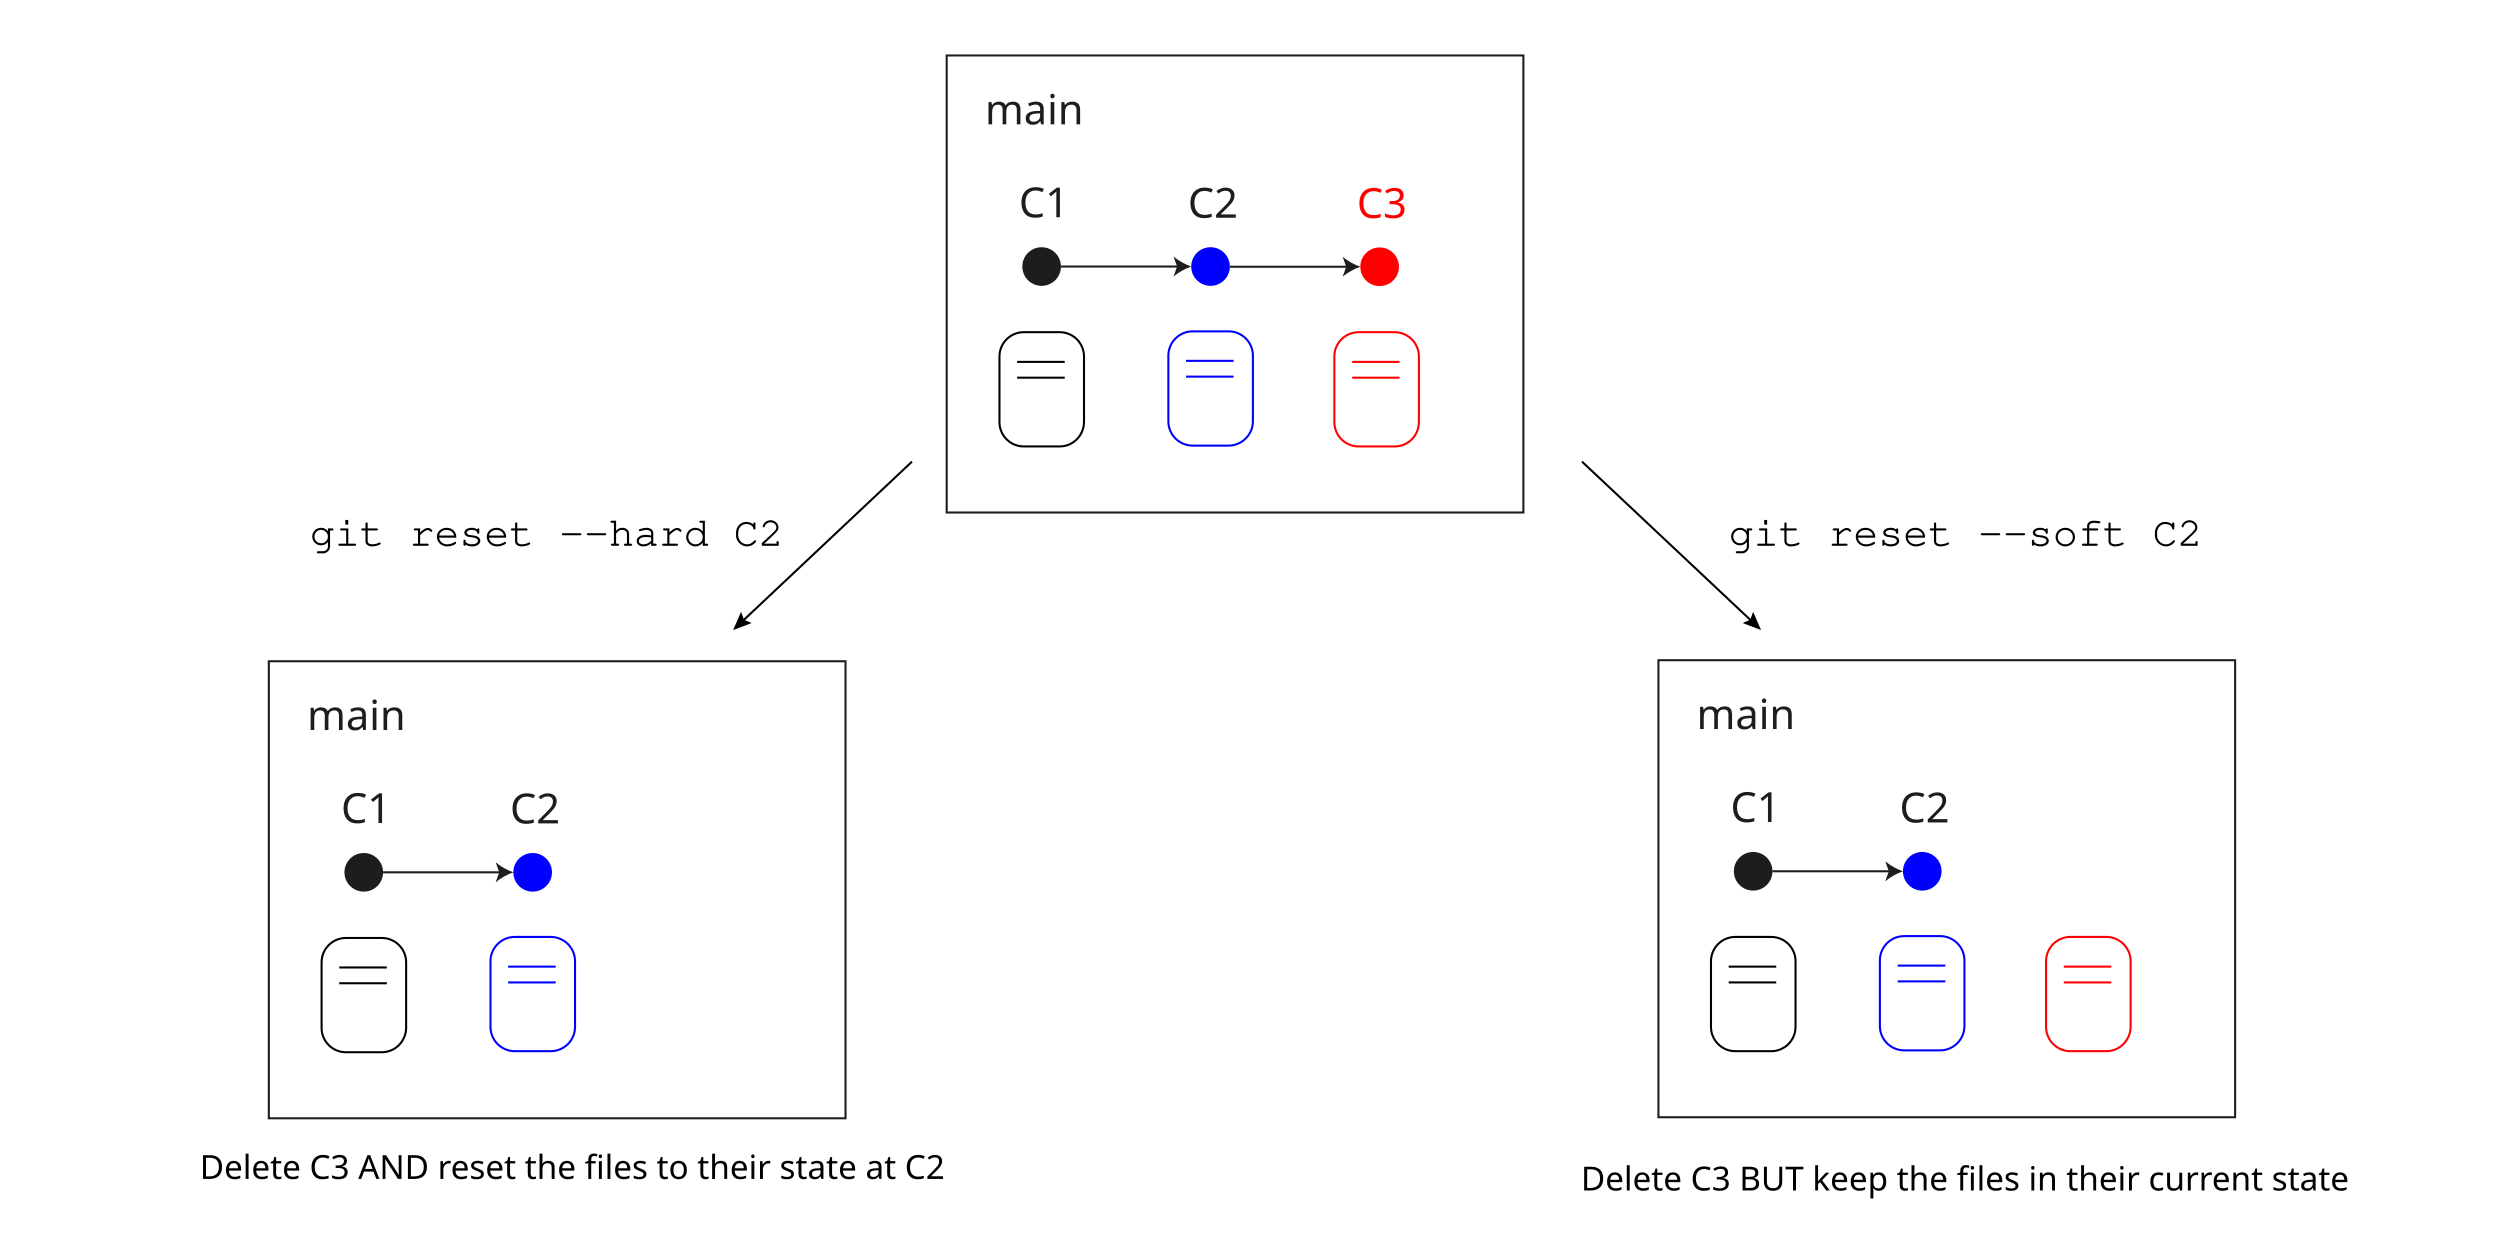
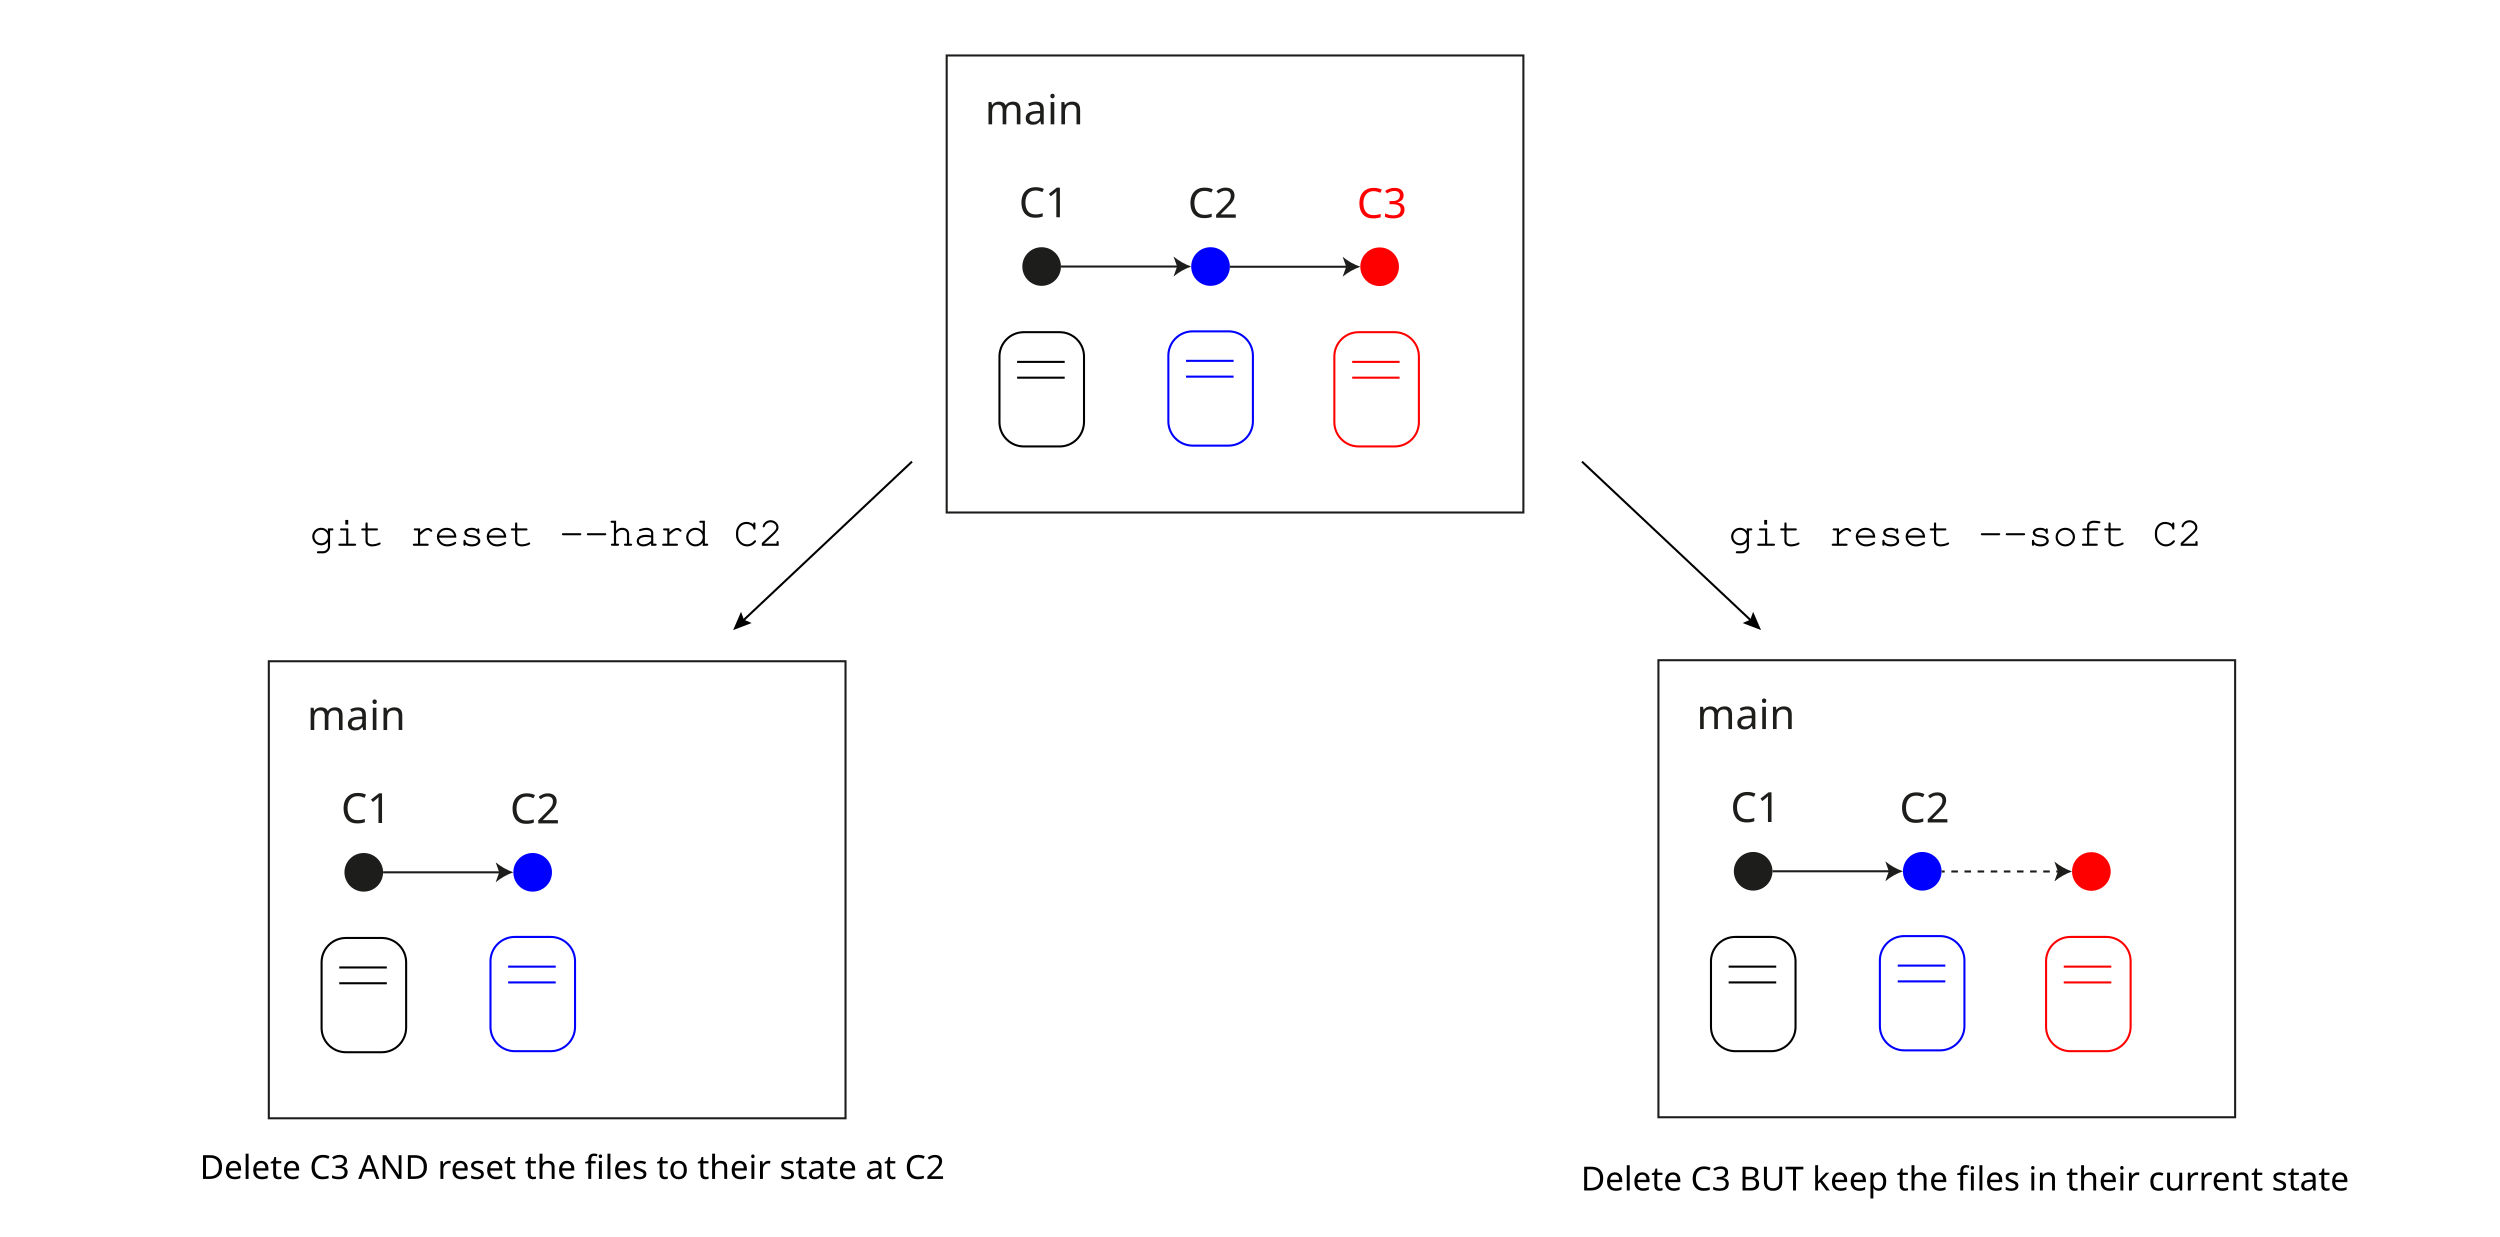
<svg xmlns="http://www.w3.org/2000/svg" version="1.1" id="Layer_1" x="0px" y="0px" viewBox="0 0 1203.4 595.3" style="enable-background:new 0 0 1203.4 595.3;" xml:space="preserve">
  <style type="text/css">
	.st0{fill:none;stroke:#1D1D1B;stroke-miterlimit:10;}
	.st1{fill:#1D1D1B;}
	.st2{fill:#0000FF;}
	.st3{font-family:'ArialMT';}
	.st4{font-size:20px;}
	.st5{fill:#FF0000;}
	.st6{fill:none;stroke:#0000FF;stroke-miterlimit:10;}
	.st7{fill:none;stroke:#FF0000;stroke-miterlimit:10;}
	.st8{fill:none;stroke:#000000;stroke-miterlimit:10;}
	.st9{font-family:'Courier';}
	.st10{font-size:16px;}
+ 	.st11{fill:none;stroke:#1D1D1B;stroke-miterlimit:10;stroke-dasharray:3.159,3.159;}
</style>
  <rect x="455.7" y="26.7" class="st0" width="277.6" height="220" />
  <circle class="st1" cx="501.4" cy="128.3" r="9.3" />
  <circle class="st2" cx="582.7" cy="128.3" r="9.3" />
  <line class="st0" x1="510.7" y1="128.3" x2="567.4" y2="128.3" />
  <path class="st1" d="M573.4,128.3c-3.1,1.1-6,2.7-8.5,4.8l1.7-4.8l-1.7-4.8C567.5,125.6,570.3,127.2,573.4,128.3z" />
  <text transform="matrix(1 0 0 1 490.4606 104.5935)" class="st1 st3 st4">C1</text>
  <text transform="matrix(1 0 0 1 571.8006 104.7935)" class="st1 st3 st4">C2</text>
  <text transform="matrix(1 0 0 1 474.1161 59.8364)" class="st1 st3 st4">main</text>
  <circle class="st5" cx="664.1" cy="128.4" r="9.3" />
  <line class="st0" x1="592" y1="128.4" x2="648.7" y2="128.4" />
  <path class="st1" d="M654.8,128.4c-3.1,1.1-6,2.7-8.5,4.8l1.7-4.8l-1.7-4.8C648.8,125.7,651.7,127.3,654.8,128.4z" />
  <text transform="matrix(1 0 0 1 653.1406 104.9237)" class="st5 st3 st4">C3</text>
  <path class="st6" d="M591.4,214.5h-17.3c-6.4,0-11.7-5.2-11.7-11.7v-31.6c0-6.4,5.2-11.7,11.7-11.7h17.3c6.4,0,11.7,5.2,11.7,11.7  v31.6C603.1,209.2,597.8,214.5,591.4,214.5z" />
  <line class="st6" x1="570.9" y1="173.7" x2="593.8" y2="173.7" />
  <line class="st6" x1="570.9" y1="181.3" x2="593.8" y2="181.3" />
  <path class="st7" d="M671.3,214.9H654c-6.4,0-11.7-5.2-11.7-11.7v-31.6c0-6.4,5.2-11.7,11.7-11.7h17.3c6.4,0,11.7,5.2,11.7,11.7  v31.6C683,209.7,677.8,214.9,671.3,214.9z" />
  <line class="st7" x1="650.9" y1="174.2" x2="673.7" y2="174.2" />
  <line class="st7" x1="650.9" y1="181.8" x2="673.7" y2="181.8" />
  <path class="st8" d="M510.1,214.9h-17.3c-6.4,0-11.7-5.2-11.7-11.7v-31.6c0-6.4,5.2-11.7,11.7-11.7h17.3c6.4,0,11.7,5.2,11.7,11.7  v31.6C521.7,209.7,516.5,214.9,510.1,214.9z" />
  <line class="st8" x1="489.6" y1="174.2" x2="512.5" y2="174.2" />
  <line class="st8" x1="489.6" y1="181.8" x2="512.5" y2="181.8" />
  <g>
    <rect x="129.4" y="318.3" class="st0" width="277.6" height="220" />
    <circle class="st1" cx="175.1" cy="419.9" r="9.3" />
    <circle class="st2" cx="256.4" cy="419.9" r="9.3" />
    <line class="st0" x1="184.4" y1="419.9" x2="241.1" y2="419.9" />
    <path class="st1" d="M247.1,419.9c-3.1,1.1-6,2.7-8.5,4.8l1.7-4.8l-1.7-4.8C241.2,417.2,244,418.8,247.1,419.9z" />
    <text transform="matrix(1 0 0 1 164.1667 396.161)" class="st1 st3 st4">C1</text>
    <text transform="matrix(1 0 0 1 245.5067 396.361)" class="st1 st3 st4">C2</text>
    <text transform="matrix(1 0 0 1 147.8222 351.4039)" class="st1 st3 st4">main</text>
    <path class="st6" d="M265.1,506h-17.3c-6.4,0-11.7-5.2-11.7-11.7v-31.6c0-6.4,5.2-11.7,11.7-11.7h17.3c6.4,0,11.7,5.2,11.7,11.7   v31.6C276.8,500.8,271.5,506,265.1,506z" />
    <line class="st6" x1="244.6" y1="465.3" x2="267.5" y2="465.3" />
    <line class="st6" x1="244.6" y1="472.9" x2="267.5" y2="472.9" />
    <path class="st8" d="M183.8,506.5h-17.3c-6.4,0-11.7-5.2-11.7-11.7v-31.6c0-6.4,5.2-11.7,11.7-11.7h17.3c6.4,0,11.7,5.2,11.7,11.7   v31.6C195.4,501.3,190.2,506.5,183.8,506.5z" />
    <line class="st8" x1="163.3" y1="465.7" x2="186.2" y2="465.7" />
    <line class="st8" x1="163.3" y1="473.3" x2="186.2" y2="473.3" />
  </g>
  <text transform="matrix(1 0 0 1 149.1407 262.7121)" class="st9 st4">git reset --hard C2</text>
  <text transform="matrix(1 0 0 1 96.179 567.4963)" class="st3 st10">Delete C3 AND reset the files to their state at C2</text>
  <g>
    <rect x="798.3" y="317.8" class="st0" width="277.6" height="220" />
    <circle class="st1" cx="843.9" cy="419.4" r="9.3" />
    <circle class="st2" cx="925.3" cy="419.4" r="9.3" />
    <line class="st0" x1="853.2" y1="419.4" x2="909.9" y2="419.4" />
    <path class="st1" d="M916,419.4c-3.1,1.1-6,2.7-8.5,4.8l1.7-4.8l-1.7-4.8C910,416.7,912.9,418.3,916,419.4z" />
    <text transform="matrix(1 0 0 1 833.001 395.6923)" class="st1 st3 st4">C1</text>
    <text transform="matrix(1 0 0 1 914.341 395.8922)" class="st1 st3 st4">C2</text>
    <text transform="matrix(1 0 0 1 816.6566 350.9351)" class="st1 st3 st4">main</text>
    <path class="st6" d="M933.9,505.6h-17.3c-6.4,0-11.7-5.2-11.7-11.7v-31.6c0-6.4,5.2-11.7,11.7-11.7h17.3c6.4,0,11.7,5.2,11.7,11.7   v31.6C945.6,500.3,940.4,505.6,933.9,505.6z" />
    <line class="st6" x1="913.5" y1="464.8" x2="936.4" y2="464.8" />
    <line class="st6" x1="913.5" y1="472.4" x2="936.4" y2="472.4" />
    <path class="st7" d="M1013.9,506h-17.3c-6.4,0-11.7-5.2-11.7-11.7v-31.6c0-6.4,5.2-11.7,11.7-11.7h17.3c6.4,0,11.7,5.2,11.7,11.7   v31.6C1025.5,500.8,1020.3,506,1013.9,506z" />
    <line class="st7" x1="993.4" y1="465.3" x2="1016.3" y2="465.3" />
    <line class="st7" x1="993.4" y1="472.9" x2="1016.3" y2="472.9" />
    <path class="st8" d="M852.6,506h-17.3c-6.4,0-11.7-5.2-11.7-11.7v-31.6c0-6.4,5.2-11.7,11.7-11.7h17.3c6.4,0,11.7,5.2,11.7,11.7   v31.6C864.3,500.8,859,506,852.6,506z" />
    <line class="st8" x1="832.1" y1="465.3" x2="855" y2="465.3" />
    <line class="st8" x1="832.1" y1="472.9" x2="855" y2="472.9" />
  </g>
  <text transform="matrix(1 0 0 1 832.1366 262.7121)" class="st9 st4">git reset --soft C2</text>
  <text transform="matrix(1 0 0 1 761.0092 573.0445)" class="st3 st10">Delete C3 BUT keep the files in their current state</text>
  <g>
    <g>
      <line class="st8" x1="439" y1="222.2" x2="357.2" y2="299.2" />
      <g>
        <polygon points="356.7,294.5 358.1,298.3 361.8,299.9 352.9,303.3    " />
      </g>
    </g>
  </g>
  <g>
    <g>
      <line class="st8" x1="761.5" y1="222.2" x2="843.4" y2="299.2" />
      <g>
        <polygon points="838.8,299.9 842.5,298.3 843.9,294.5 847.7,303.3    " />
      </g>
    </g>
  </g>
+   <circle class="st5" cx="1006.7" cy="419.5" r="9.3" />
+   <g>
+     <g>
+       <line class="st0" x1="934.6" y1="419.5" x2="936.1" y2="419.5" />
+       <line class="st11" x1="939.3" y1="419.5" x2="988.2" y2="419.5" />
+       <line class="st0" x1="989.8" y1="419.5" x2="991.3" y2="419.5" />
+     </g>
+   </g>
+   <path class="st1" d="M997.4,419.5c-3.1,1.1-6,2.7-8.5,4.8l1.7-4.8l-1.7-4.8C991.4,416.8,994.3,418.4,997.4,419.5z" />
</svg>
